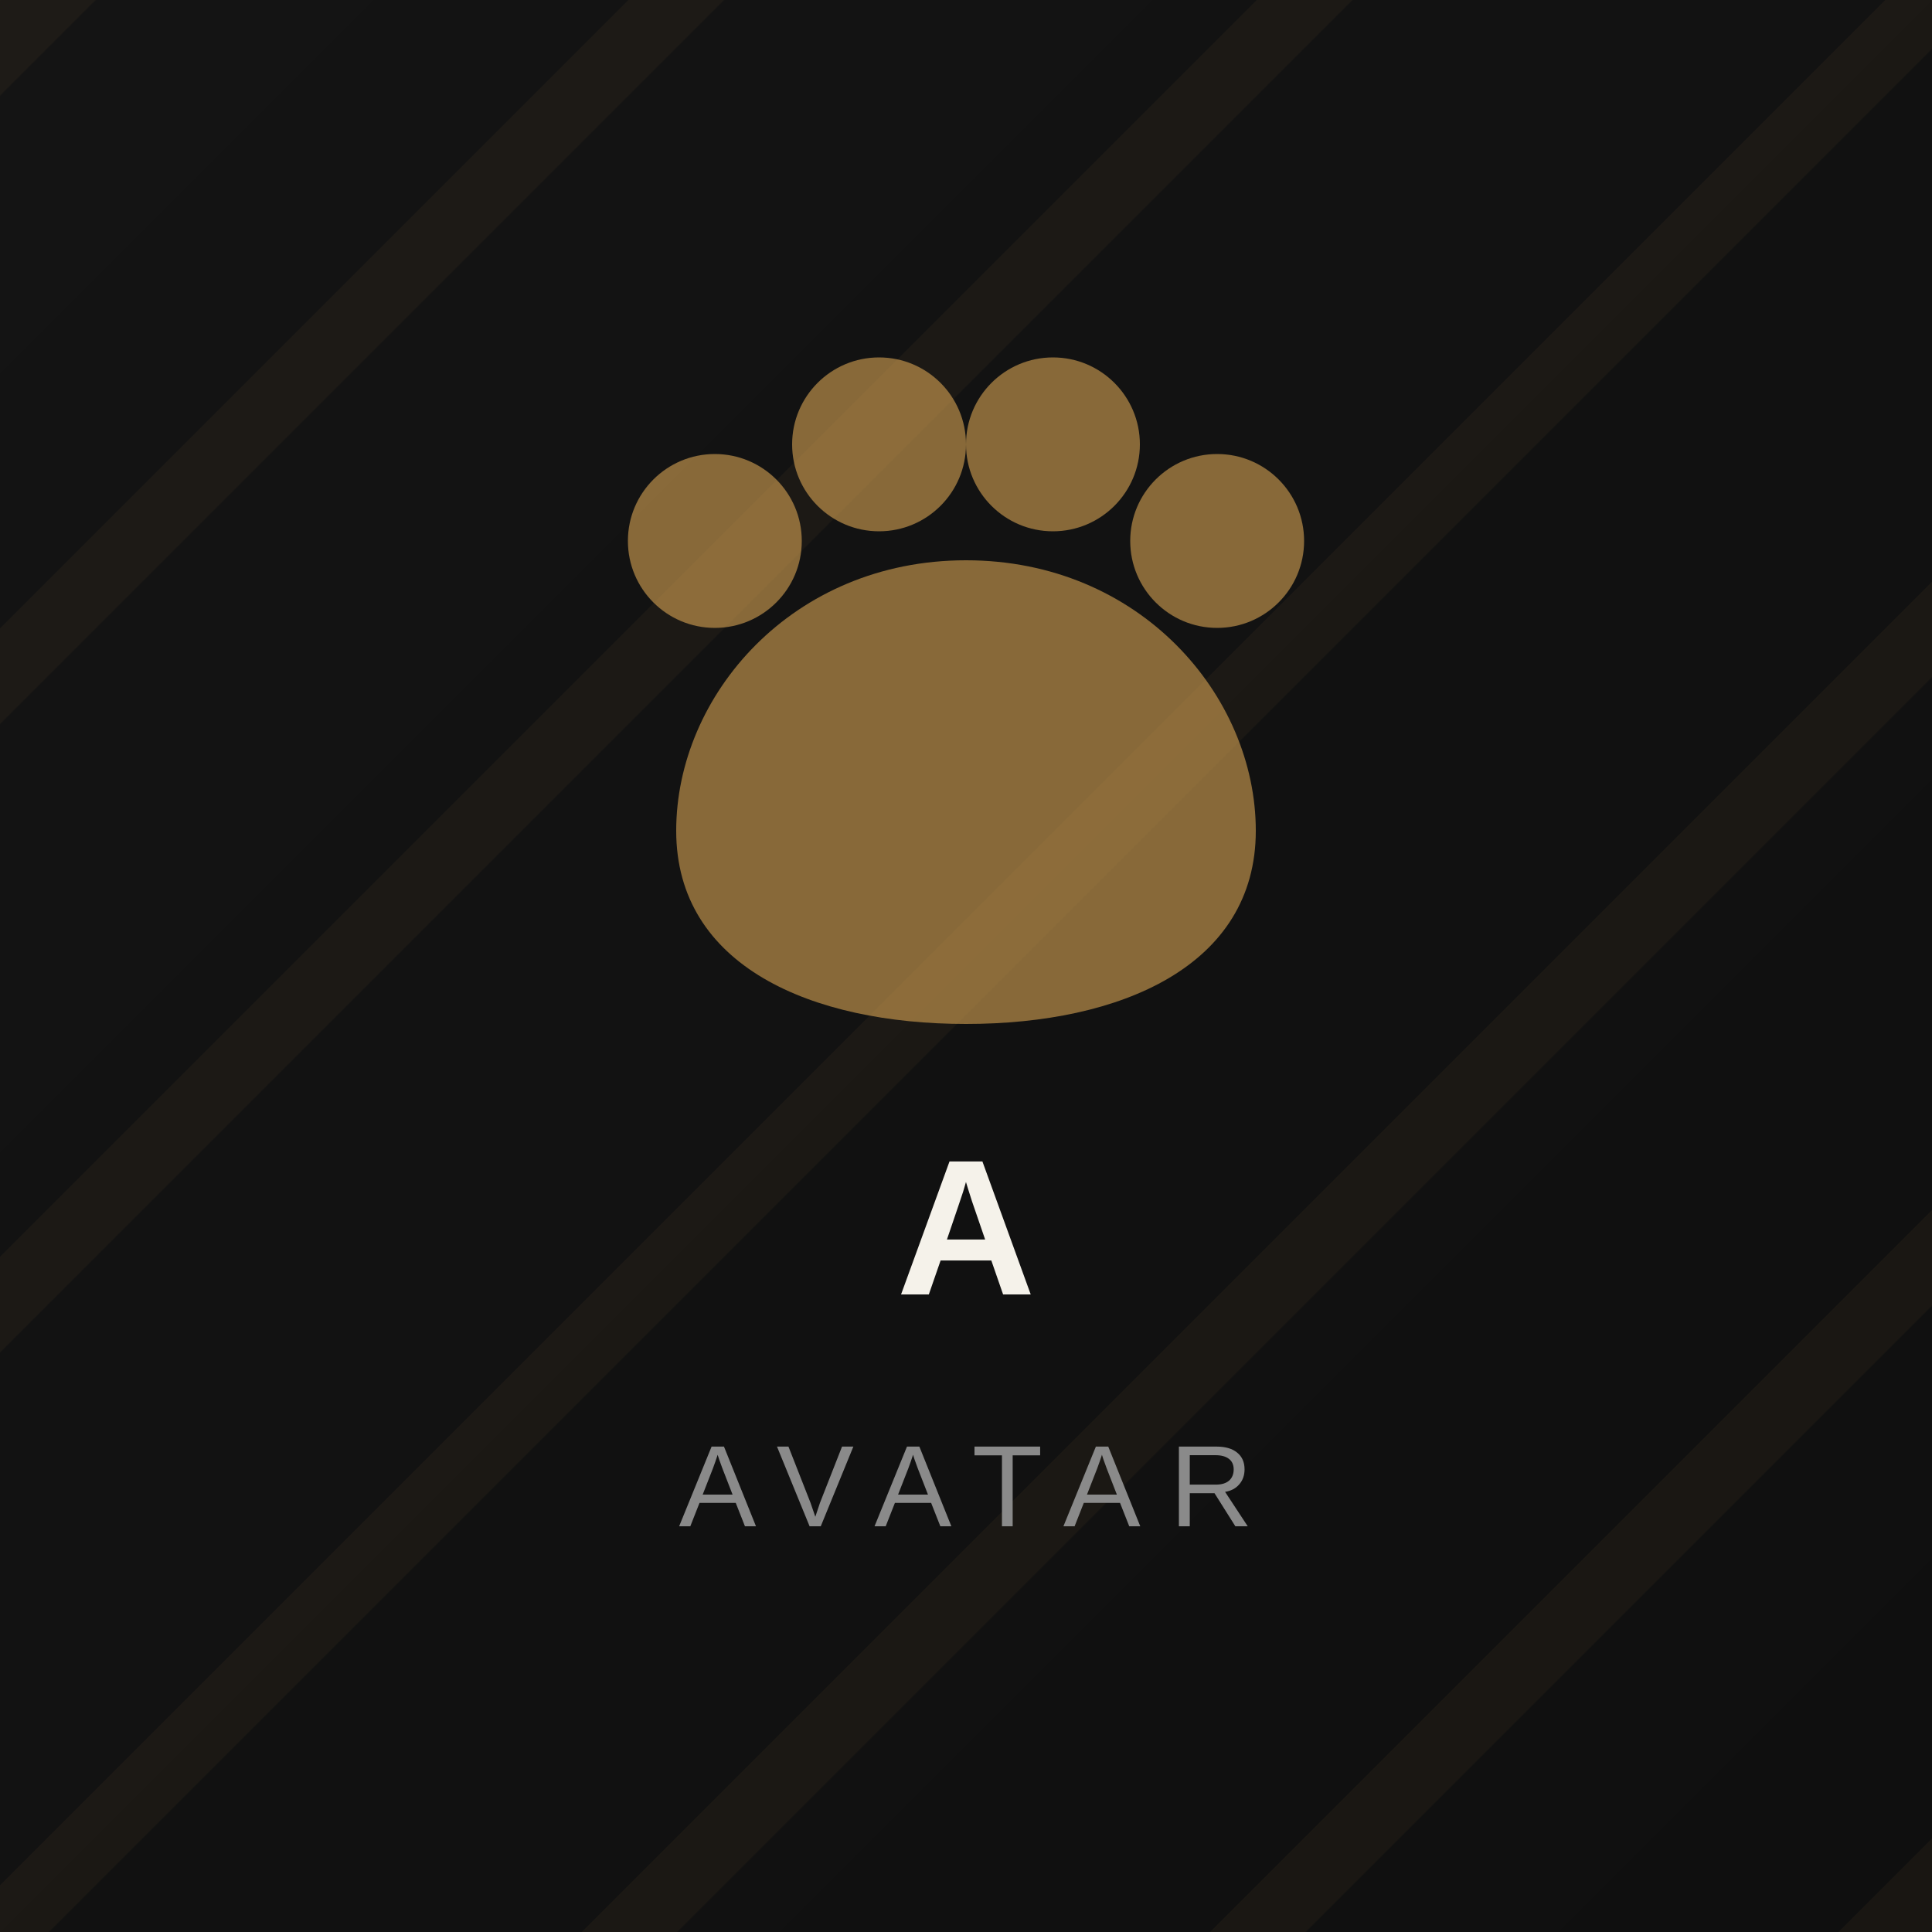
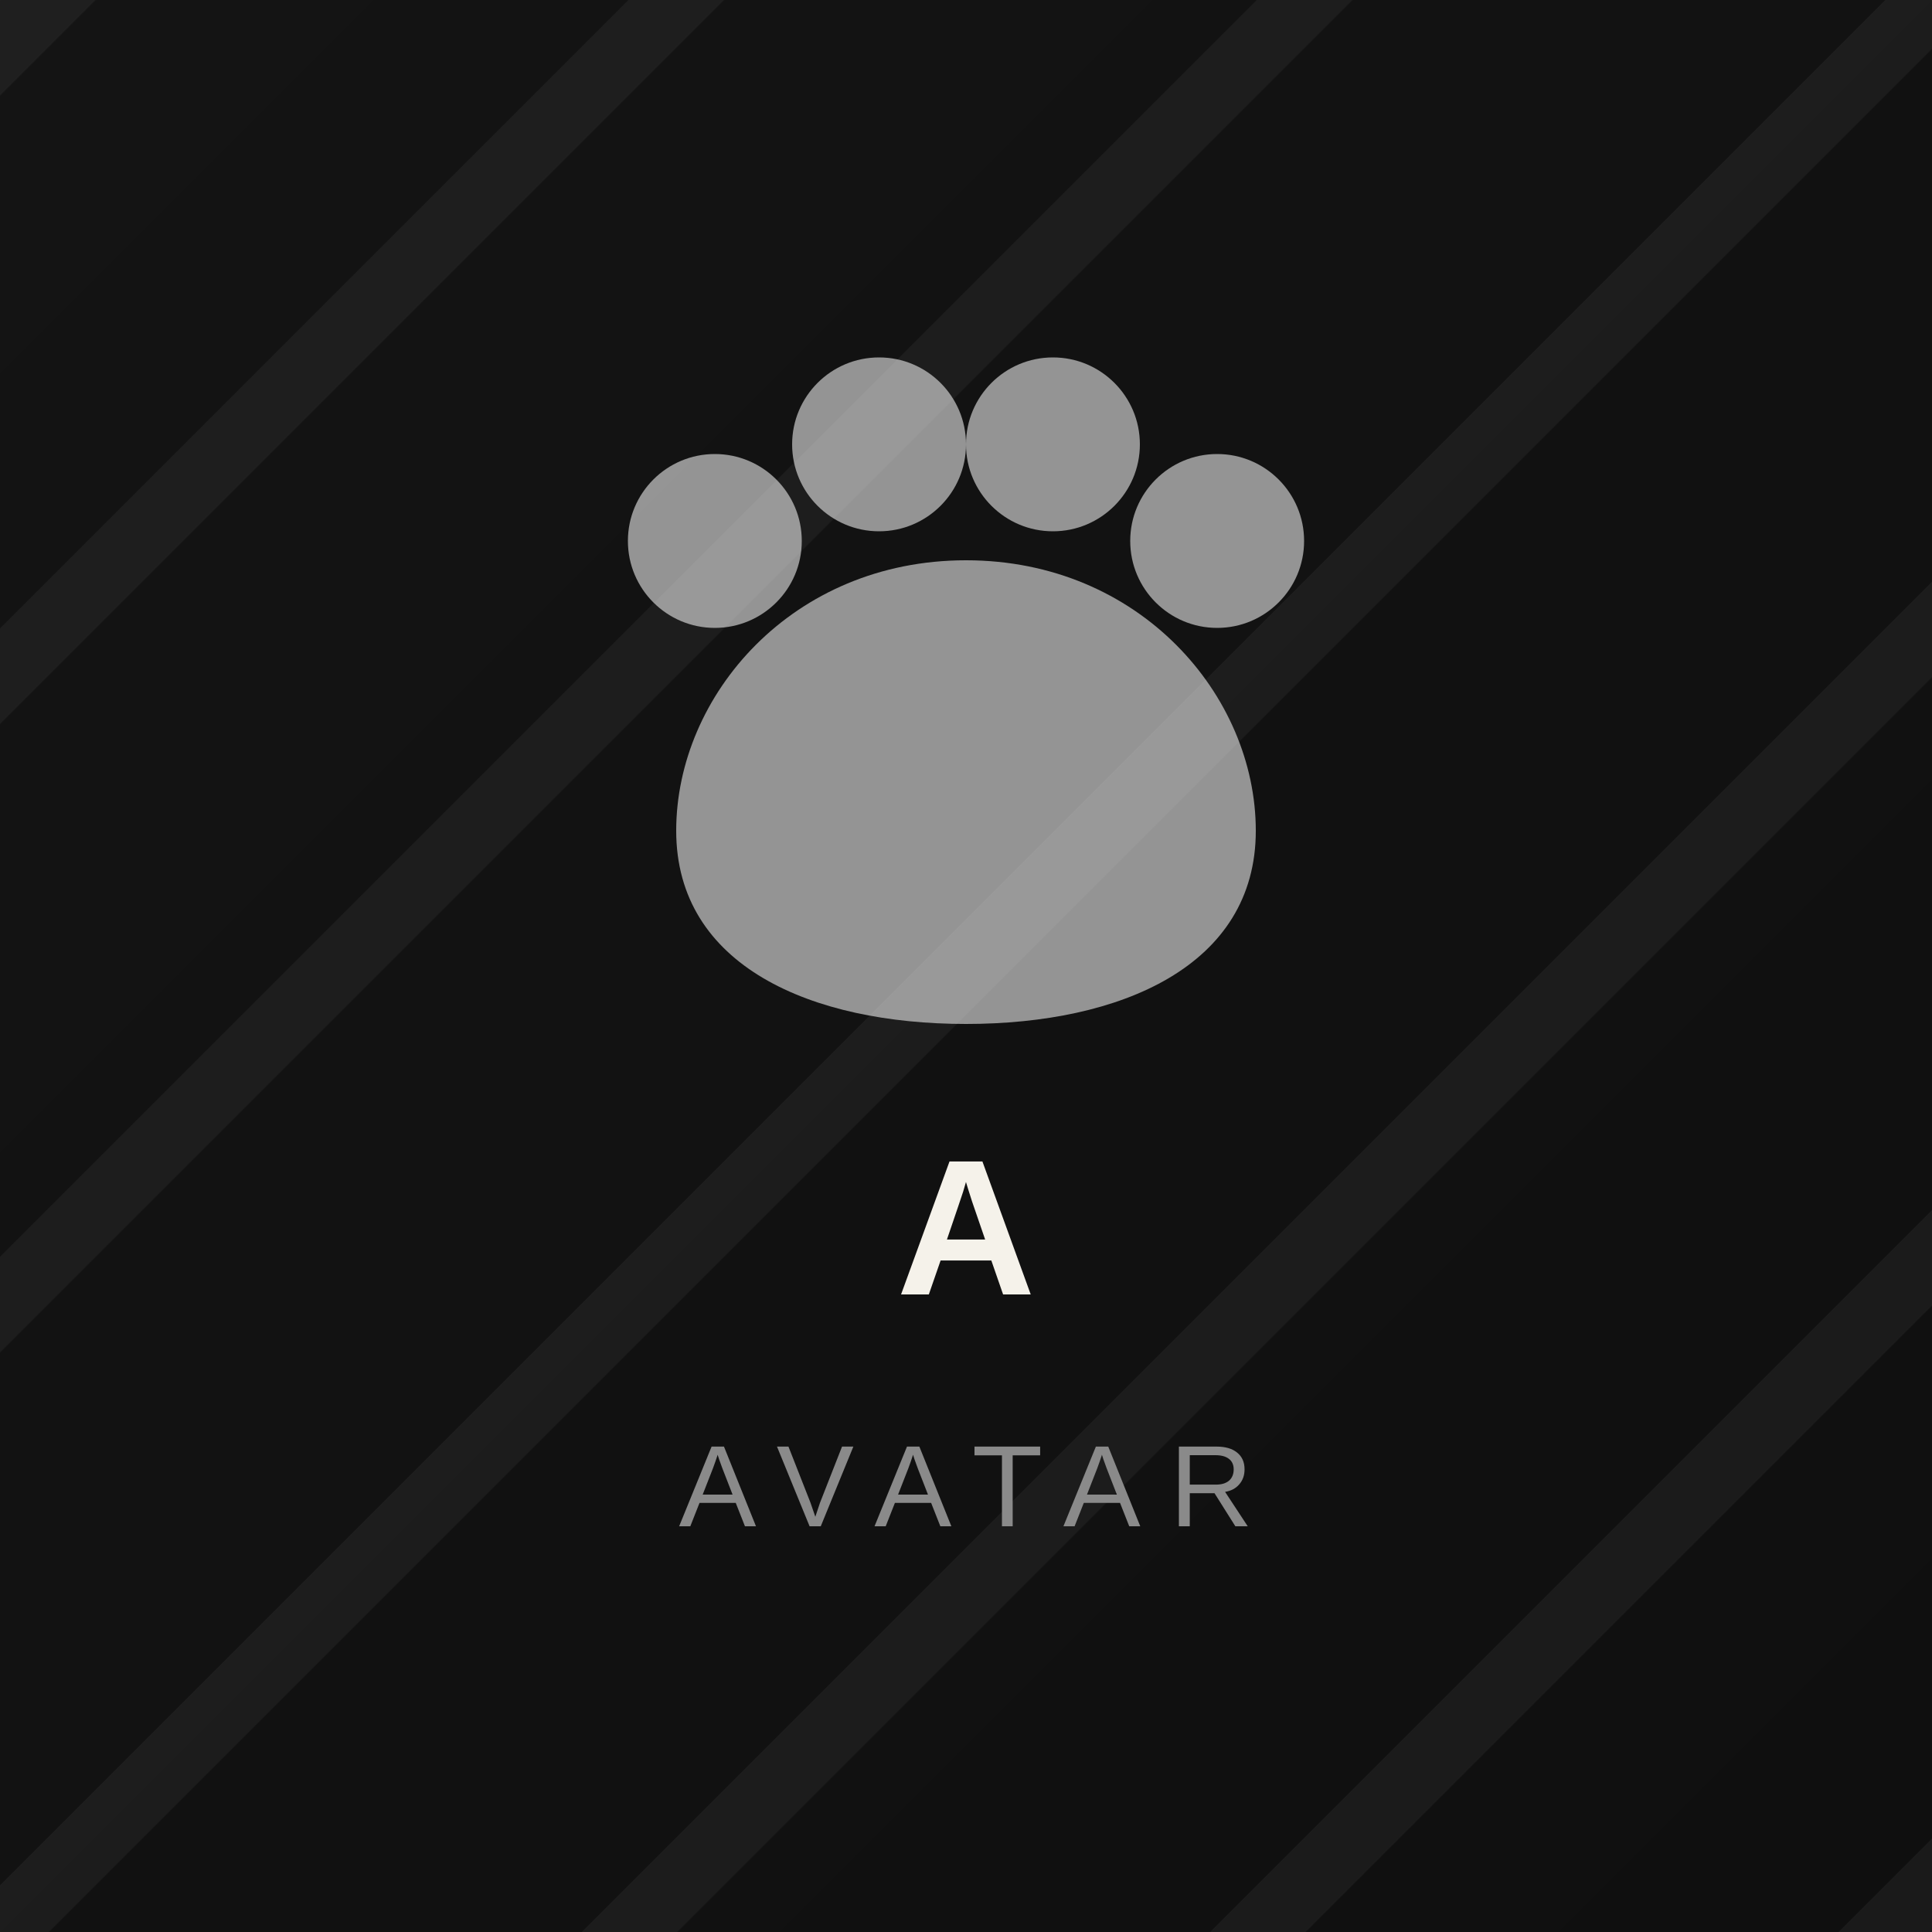
<svg xmlns="http://www.w3.org/2000/svg" width="200" height="200" viewBox="0 0 200 200" role="img" aria-label="A placeholder">
  <defs>
    <linearGradient id="ga1" x1="0" y1="0" x2="1" y2="1">
      <stop offset="0" stop-color="#141414" />
      <stop offset="1" stop-color="#0f0f0f" />
    </linearGradient>
    <pattern id="pa1" width="46" height="46" patternUnits="userSpaceOnUse" patternTransform="rotate(45)">
      <rect width="46" height="46" fill="none" />
-       <line x1="0" y1="0" x2="0" y2="46" stroke="#e8b15a" stroke-opacity="0.05" stroke-width="14" />
+       <line x1="0" y1="0" x2="0" y2="46" stroke="#ffffff" stroke-opacity="0.05" stroke-width="14" />
    </pattern>
  </defs>
  <rect width="200" height="200" fill="url(#ga1)" />
  <rect width="200" height="200" fill="url(#pa1)" />
-   <g transform="translate(100, 66)" fill="#e8b15a" fill-opacity="0.55">
+   <g transform="translate(100, 66)" fill="#ffffff" fill-opacity="0.55">
    <circle cx="-26" cy="-10" r="9" />
    <circle cx="-9" cy="-20" r="9" />
    <circle cx="9" cy="-20" r="9" />
    <circle cx="26" cy="-10" r="9" />
    <path d="M0 -8 C 18 -8 30 6 30 20 C 30 34 16 40 0 40 C -16 40 -30 34 -30 20 C -30 6 -18 -8 0 -8 Z" />
  </g>
  <text x="100" y="134" text-anchor="middle" font-family="Arial, Helvetica, sans-serif" font-size="20" font-weight="700" letter-spacing="2" fill="#f5f2ea">A</text>
  <text x="100" y="158" text-anchor="middle" font-family="Arial, Helvetica, sans-serif" font-size="12" letter-spacing="3" fill="#8a8a8a">AVATAR</text>
</svg>
